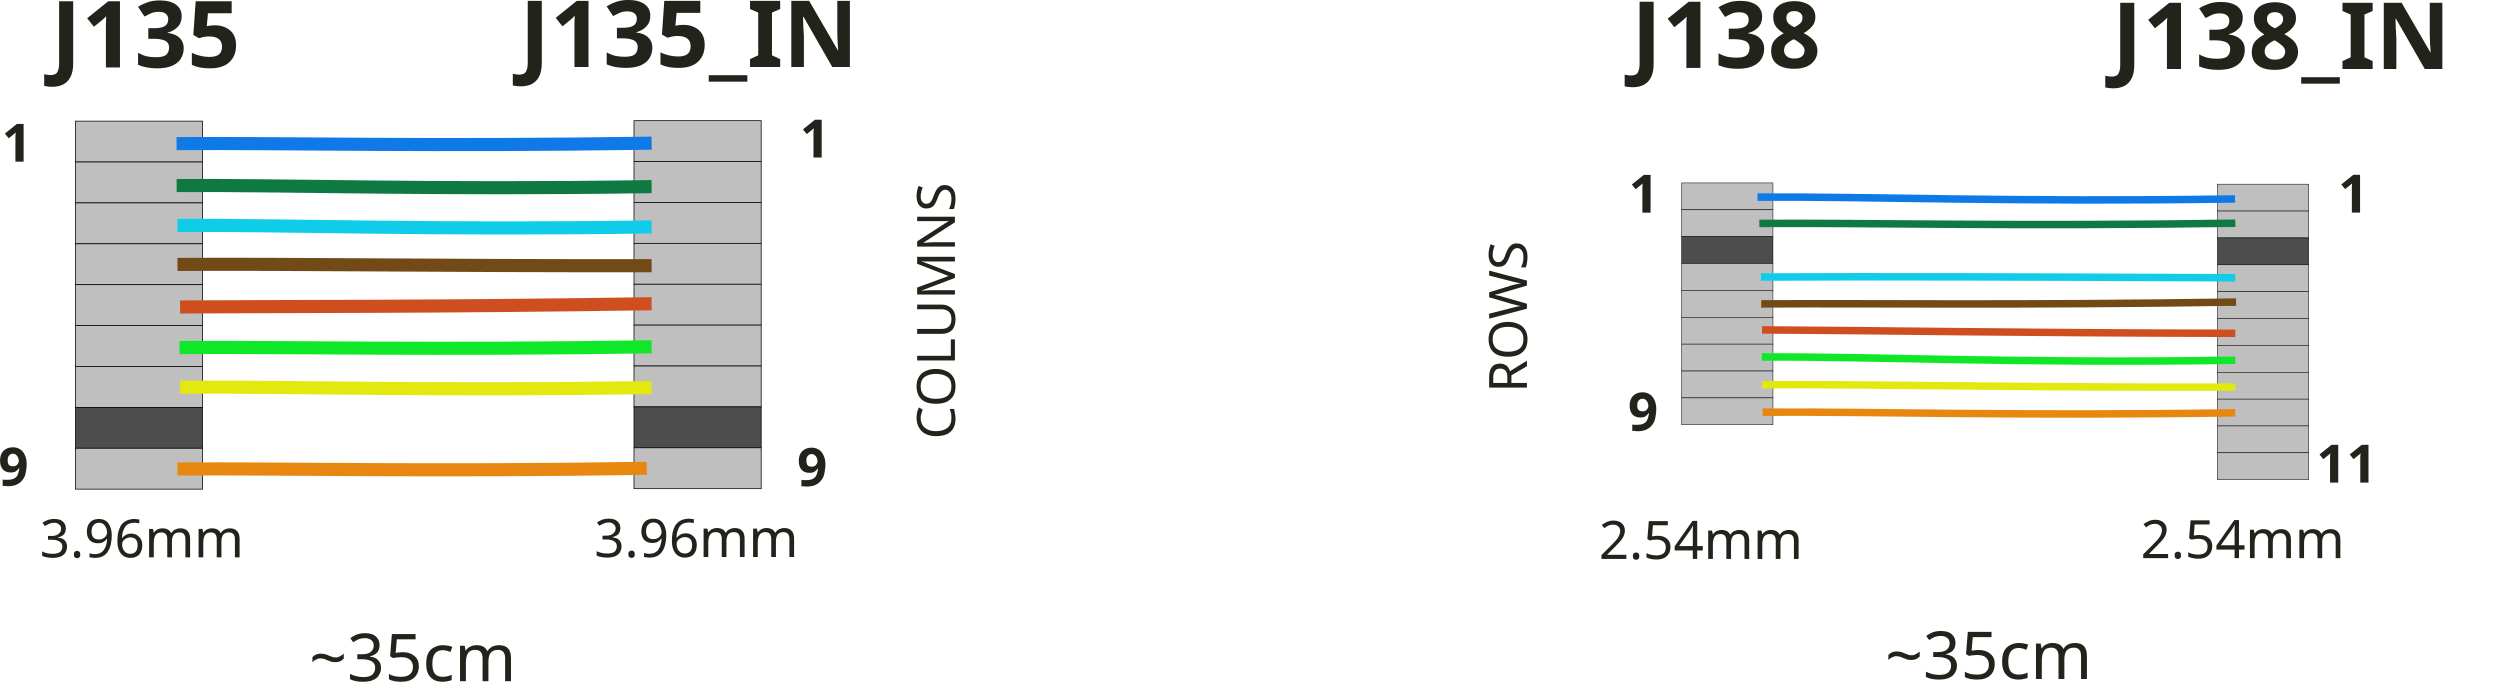
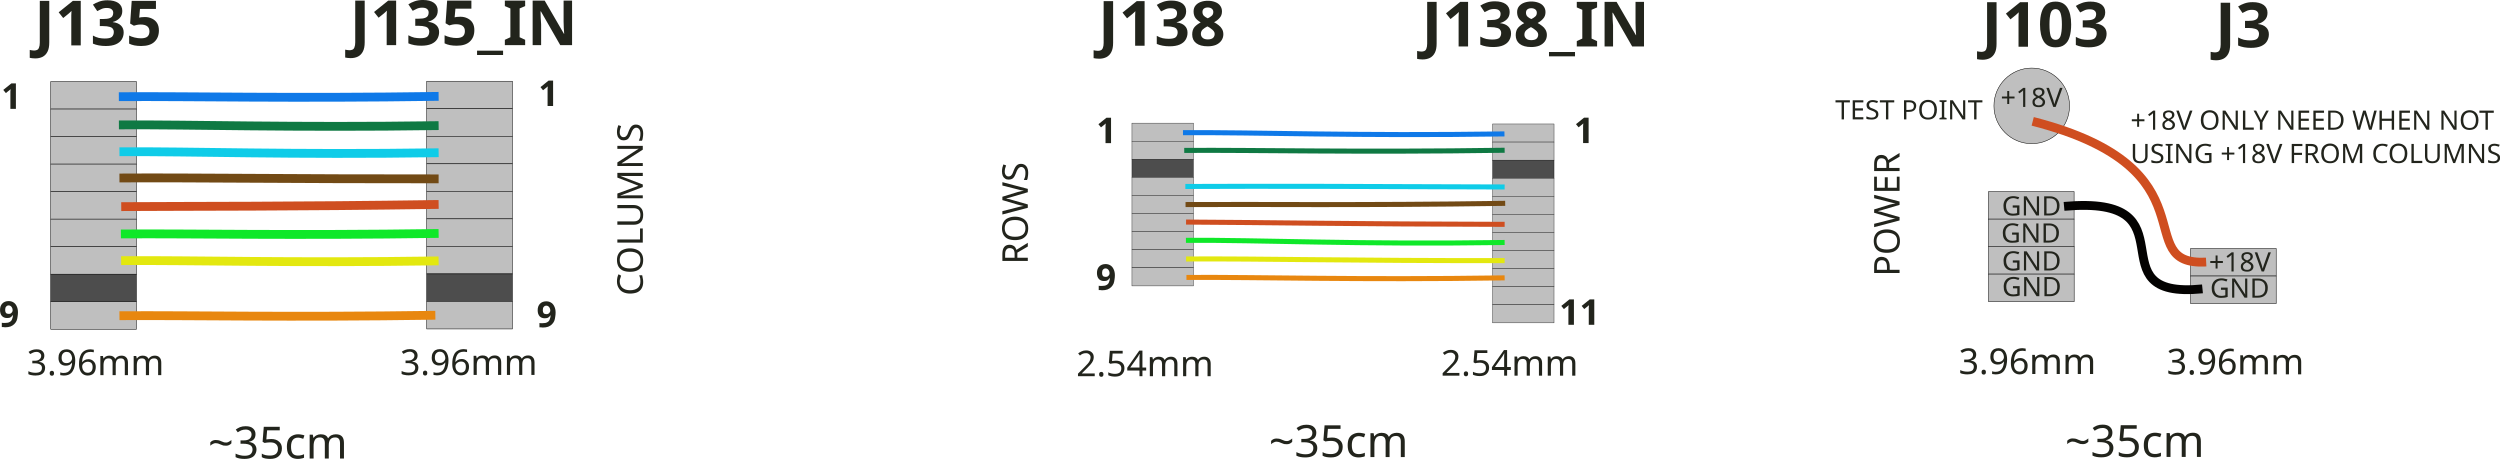
- <svg xmlns="http://www.w3.org/2000/svg" width="133.391mm" height="36.382mm" viewBox="0 0 133.391 36.382" version="1.1" id="svg1">
+ <svg xmlns="http://www.w3.org/2000/svg" width="198.167mm" height="36.382mm" viewBox="0 0 198.167 36.382" version="1.1" id="svg1">
  <defs id="defs1" />
  <g id="layer1" transform="translate(-36.98202,-29.35724)">
    <rect style="fill:#bfbfbf;fill-opacity:1;stroke:#000000;stroke-width:0.039;stroke-miterlimit:4;stroke-dasharray:none;stroke-dashoffset:0;stroke-opacity:1" id="rect1016-6-0-8-2-1" width="6.787" height="2.182" x="41.005" y="35.82" ry="0" />
    <rect style="fill:#bfbfbf;fill-opacity:1;stroke:#000000;stroke-width:0.039;stroke-miterlimit:4;stroke-dasharray:none;stroke-dashoffset:0;stroke-opacity:1" id="rect1016-6-0-8-2-1-8" width="6.787" height="2.182" x="41.005" y="38.002" ry="0" />
    <rect style="fill:#bfbfbf;fill-opacity:1;stroke:#000000;stroke-width:0.039;stroke-miterlimit:4;stroke-dasharray:none;stroke-dashoffset:0;stroke-opacity:1" id="rect1016-6-0-8-2-1-5" width="6.787" height="2.182" x="41.005" y="40.184" ry="0" />
    <rect style="fill:#bfbfbf;fill-opacity:1;stroke:#000000;stroke-width:0.039;stroke-miterlimit:4;stroke-dasharray:none;stroke-dashoffset:0;stroke-opacity:1" id="rect1016-6-0-8-2-1-0" width="6.787" height="2.182" x="41.005" y="42.366" ry="0" />
    <rect style="fill:#bfbfbf;fill-opacity:1;stroke:#000000;stroke-width:0.039;stroke-miterlimit:4;stroke-dasharray:none;stroke-dashoffset:0;stroke-opacity:1" id="rect1016-6-0-8-2-1-6" width="6.787" height="2.182" x="41.005" y="44.547" ry="0" />
    <rect style="fill:#bfbfbf;fill-opacity:1;stroke:#000000;stroke-width:0.039;stroke-miterlimit:4;stroke-dasharray:none;stroke-dashoffset:0;stroke-opacity:1" id="rect1016-6-0-8-2-1-4" width="6.787" height="2.182" x="41.005" y="46.729" ry="0" />
    <rect style="fill:#bfbfbf;fill-opacity:1;stroke:#000000;stroke-width:0.039;stroke-miterlimit:4;stroke-dasharray:none;stroke-dashoffset:0;stroke-opacity:1" id="rect1016-6-0-8-2-1-62" width="6.787" height="2.182" x="41.005" y="48.911" ry="0" />
    <rect style="fill:#4d4d4d;fill-opacity:1;stroke:#000000;stroke-width:0.039;stroke-miterlimit:4;stroke-dasharray:none;stroke-dashoffset:0;stroke-opacity:1" id="rect1016-6-0-8-2-1-58" width="6.787" height="2.182" x="41.005" y="51.093" ry="0" />
    <rect style="fill:#bfbfbf;fill-opacity:1;stroke:#000000;stroke-width:0.039;stroke-miterlimit:4;stroke-dasharray:none;stroke-dashoffset:0;stroke-opacity:1" id="rect1016-6-0-8-2-1-628" width="6.787" height="2.182" x="41.005" y="53.274" ry="0" />
    <text xml:space="preserve" style="font-style:normal;font-variant:normal;font-weight:bold;font-stretch:normal;font-size:4.939px;line-height:125%;font-family:sans-serif;-inkscape-font-specification:'sans-serif, Bold';font-variant-ligatures:normal;font-variant-caps:normal;font-variant-numeric:normal;font-feature-settings:normal;text-align:start;letter-spacing:0px;word-spacing:0px;writing-mode:lr-tb;text-anchor:start;fill:#22241c;fill-opacity:1;stroke:none;stroke-width:0.189px;stroke-linecap:butt;stroke-linejoin:miter;stroke-opacity:1" x="39.698" y="32.958" id="text1065-2-5-5-4-9-6-4">
      <tspan x="39.698" y="32.958" style="font-style:normal;font-variant:normal;font-weight:bold;font-stretch:normal;font-size:4.939px;font-family:sans-serif;-inkscape-font-specification:'sans-serif, Bold';font-variant-ligatures:normal;font-variant-caps:normal;font-variant-numeric:normal;font-feature-settings:normal;text-align:start;writing-mode:lr-tb;text-anchor:start;fill:#22241c;stroke-width:0.189px" id="tspan1711-6-6-7-3-8-7">J135</tspan>
    </text>
    <text xml:space="preserve" style="font-style:normal;font-variant:normal;font-weight:bold;font-stretch:normal;font-size:3.528px;line-height:125%;font-family:sans-serif;-inkscape-font-specification:'sans-serif, Bold';font-variant-ligatures:normal;font-variant-caps:normal;font-variant-numeric:normal;font-feature-settings:normal;text-align:start;letter-spacing:0px;word-spacing:0px;writing-mode:lr-tb;text-anchor:start;fill:#22241c;fill-opacity:1;stroke:none;stroke-width:0.189px;stroke-linecap:butt;stroke-linejoin:miter;stroke-opacity:1" x="53.481" y="65.704" id="text1065-2-5-5-4-9-6-4-7">
      <tspan x="53.481" y="65.704" style="font-style:normal;font-variant:normal;font-weight:normal;font-stretch:normal;font-size:3.528px;font-family:Sans;-inkscape-font-specification:'Sans, ';font-variant-ligatures:normal;font-variant-caps:normal;font-variant-numeric:normal;font-variant-east-asian:normal;text-align:start;writing-mode:lr-tb;text-anchor:start;fill:#22241c;stroke-width:0.189px" id="tspan1711-6-6-7-3-8-7-09">~35cm</tspan>
    </text>
    <text xml:space="preserve" style="font-style:normal;font-variant:normal;font-weight:bold;font-stretch:normal;font-size:3.528px;line-height:125%;font-family:sans-serif;-inkscape-font-specification:'sans-serif, Bold';font-variant-ligatures:normal;font-variant-caps:normal;font-variant-numeric:normal;font-feature-settings:normal;text-align:start;letter-spacing:0px;word-spacing:0px;writing-mode:lr-tb;text-anchor:start;fill:#22241c;fill-opacity:1;stroke:none;stroke-width:0.189px;stroke-linecap:butt;stroke-linejoin:miter;stroke-opacity:1" x="137.566" y="65.588" id="text1065-2-5-5-4-9-6-4-7-2">
      <tspan x="137.566" y="65.588" style="font-style:normal;font-variant:normal;font-weight:normal;font-stretch:normal;font-size:3.528px;font-family:Sans;-inkscape-font-specification:'Sans, ';font-variant-ligatures:normal;font-variant-caps:normal;font-variant-numeric:normal;font-variant-east-asian:normal;text-align:start;writing-mode:lr-tb;text-anchor:start;fill:#22241c;stroke-width:0.189px" id="tspan1711-6-6-7-3-8-7-09-0">~35cm</tspan>
+     </text>
+     <text xml:space="preserve" style="font-style:normal;font-variant:normal;font-weight:bold;font-stretch:normal;font-size:3.528px;line-height:125%;font-family:sans-serif;-inkscape-font-specification:'sans-serif, Bold';font-variant-ligatures:normal;font-variant-caps:normal;font-variant-numeric:normal;font-feature-settings:normal;text-align:start;letter-spacing:0px;word-spacing:0px;writing-mode:lr-tb;text-anchor:start;fill:#22241c;fill-opacity:1;stroke:none;stroke-width:0.189px;stroke-linecap:butt;stroke-linejoin:miter;stroke-opacity:1" x="200.671" y="65.575" id="text1065-2-5-5-4-9-6-4-7-2-1">
+       <tspan x="200.671" y="65.575" style="font-style:normal;font-variant:normal;font-weight:normal;font-stretch:normal;font-size:3.528px;font-family:Sans;-inkscape-font-specification:'Sans, ';font-variant-ligatures:normal;font-variant-caps:normal;font-variant-numeric:normal;font-variant-east-asian:normal;text-align:start;writing-mode:lr-tb;text-anchor:start;fill:#22241c;stroke-width:0.189px" id="tspan1711-6-6-7-3-8-7-09-0-9">~35cm</tspan>
    </text>
    <text xml:space="preserve" style="font-style:normal;font-variant:normal;font-weight:bold;font-stretch:normal;font-size:2.822px;line-height:125%;font-family:sans-serif;-inkscape-font-specification:'sans-serif, Bold';font-variant-ligatures:normal;font-variant-caps:normal;font-variant-numeric:normal;font-feature-settings:normal;text-align:start;letter-spacing:0px;word-spacing:0px;writing-mode:lr-tb;text-anchor:start;fill:#22241c;fill-opacity:1;stroke:none;stroke-width:0.189px;stroke-linecap:butt;stroke-linejoin:miter;stroke-opacity:1" x="37.071" y="37.984" id="text1065-2-5-5-4-9-6-4-4">
      <tspan x="37.071" y="37.984" style="font-style:normal;font-variant:normal;font-weight:bold;font-stretch:normal;font-size:2.822px;font-family:sans-serif;-inkscape-font-specification:'sans-serif, Bold';font-variant-ligatures:normal;font-variant-caps:normal;font-variant-numeric:normal;font-feature-settings:normal;text-align:start;writing-mode:lr-tb;text-anchor:start;fill:#22241c;stroke-width:0.189px" id="tspan1711-6-6-7-3-8-7-0">1</tspan>
    </text>
    <text xml:space="preserve" style="font-style:normal;font-variant:normal;font-weight:bold;font-stretch:normal;font-size:2.822px;line-height:125%;font-family:sans-serif;-inkscape-font-specification:'sans-serif, Bold';font-variant-ligatures:normal;font-variant-caps:normal;font-variant-numeric:normal;font-feature-settings:normal;text-align:start;letter-spacing:0px;word-spacing:0px;writing-mode:lr-tb;text-anchor:start;fill:#22241c;fill-opacity:1;stroke:none;stroke-width:0.189px;stroke-linecap:butt;stroke-linejoin:miter;stroke-opacity:1" x="36.892" y="55.269" id="text1065-2-5-5-4-9-6-4-4-6">
      <tspan x="36.892" y="55.269" style="font-style:normal;font-variant:normal;font-weight:bold;font-stretch:normal;font-size:2.822px;font-family:sans-serif;-inkscape-font-specification:'sans-serif, Bold';font-variant-ligatures:normal;font-variant-caps:normal;font-variant-numeric:normal;font-feature-settings:normal;text-align:start;writing-mode:lr-tb;text-anchor:start;fill:#22241c;stroke-width:0.189px" id="tspan1711-6-6-7-3-8-7-0-2">9</tspan>
    </text>
    <rect style="fill:#bfbfbf;fill-opacity:1;stroke:#000000;stroke-width:0.027;stroke-miterlimit:4;stroke-dasharray:none;stroke-dashoffset:0;stroke-opacity:1" id="rect1016-6-0-8-2-1-9" width="4.872" height="1.434" x="155.293" y="39.184" ry="0" />
    <rect style="fill:#bfbfbf;fill-opacity:1;stroke:#000000;stroke-width:0.027;stroke-miterlimit:4;stroke-dasharray:none;stroke-dashoffset:0;stroke-opacity:1" id="rect1016-6-0-8-2-1-8-9" width="4.872" height="1.434" x="155.293" y="40.618" ry="0" />
    <rect style="fill:#4d4d4d;fill-opacity:1;stroke:#000000;stroke-width:0.027;stroke-miterlimit:4;stroke-dasharray:none;stroke-dashoffset:0;stroke-opacity:1" id="rect1016-6-0-8-2-1-5-0" width="4.872" height="1.434" x="155.293" y="42.052" ry="0" />
    <rect style="fill:#bfbfbf;fill-opacity:1;stroke:#000000;stroke-width:0.027;stroke-miterlimit:4;stroke-dasharray:none;stroke-dashoffset:0;stroke-opacity:1" id="rect1016-6-0-8-2-1-0-8" width="4.872" height="1.434" x="155.293" y="43.486" ry="0" />
    <rect style="fill:#bfbfbf;fill-opacity:1;stroke:#000000;stroke-width:0.027;stroke-miterlimit:4;stroke-dasharray:none;stroke-dashoffset:0;stroke-opacity:1" id="rect1016-6-0-8-2-1-6-1" width="4.872" height="1.434" x="155.293" y="44.919" ry="0" />
    <rect style="fill:#bfbfbf;fill-opacity:1;stroke:#000000;stroke-width:0.027;stroke-miterlimit:4;stroke-dasharray:none;stroke-dashoffset:0;stroke-opacity:1" id="rect1016-6-0-8-2-1-4-3" width="4.872" height="1.434" x="155.293" y="46.353" ry="0" />
    <rect style="fill:#bfbfbf;fill-opacity:1;stroke:#000000;stroke-width:0.027;stroke-miterlimit:4;stroke-dasharray:none;stroke-dashoffset:0;stroke-opacity:1" id="rect1016-6-0-8-2-1-62-1" width="4.872" height="1.434" x="155.293" y="47.787" ry="0" />
    <rect style="fill:#bfbfbf;fill-opacity:1;stroke:#000000;stroke-width:0.027;stroke-miterlimit:4;stroke-dasharray:none;stroke-dashoffset:0;stroke-opacity:1" id="rect1016-6-0-8-2-1-58-1" width="4.872" height="1.434" x="155.293" y="49.221" ry="0" />
    <rect style="fill:#bfbfbf;fill-opacity:1;stroke:#000000;stroke-width:0.027;stroke-miterlimit:4;stroke-dasharray:none;stroke-dashoffset:0;stroke-opacity:1" id="rect1016-6-0-8-2-1-628-0" width="4.872" height="1.434" x="155.293" y="50.654" ry="0" />
    <text xml:space="preserve" style="font-style:normal;font-variant:normal;font-weight:bold;font-stretch:normal;font-size:4.939px;line-height:125%;font-family:sans-serif;-inkscape-font-specification:'sans-serif, Bold';font-variant-ligatures:normal;font-variant-caps:normal;font-variant-numeric:normal;font-feature-settings:normal;text-align:start;letter-spacing:0px;word-spacing:0px;writing-mode:lr-tb;text-anchor:start;fill:#22241c;fill-opacity:1;stroke:none;stroke-width:0.189px;stroke-linecap:butt;stroke-linejoin:miter;stroke-opacity:1" x="149.67" y="33.037" id="text1065-2-5-5-4-9-6-4-3">
      <tspan x="149.67" y="33.037" style="font-style:normal;font-variant:normal;font-weight:bold;font-stretch:normal;font-size:4.939px;font-family:sans-serif;-inkscape-font-specification:'sans-serif, Bold';font-variant-ligatures:normal;font-variant-caps:normal;font-variant-numeric:normal;font-feature-settings:normal;text-align:start;writing-mode:lr-tb;text-anchor:start;fill:#22241c;stroke-width:0.189px" id="tspan1711-6-6-7-3-8-7-4">J138_IN</tspan>
      <tspan x="149.67" y="39.21" style="font-style:normal;font-variant:normal;font-weight:bold;font-stretch:normal;font-size:4.939px;font-family:sans-serif;-inkscape-font-specification:'sans-serif, Bold';font-variant-ligatures:normal;font-variant-caps:normal;font-variant-numeric:normal;font-feature-settings:normal;text-align:start;writing-mode:lr-tb;text-anchor:start;fill:#22241c;stroke-width:0.189px" id="tspan2385" />
    </text>
    <rect style="fill:#bfbfbf;fill-opacity:1;stroke:#000000;stroke-width:0.039;stroke-miterlimit:4;stroke-dasharray:none;stroke-dashoffset:0;stroke-opacity:1" id="rect1016-6-0-8-2-1-03" width="6.787" height="2.182" x="70.809" y="35.796" ry="0" />
    <rect style="fill:#bfbfbf;fill-opacity:1;stroke:#000000;stroke-width:0.039;stroke-miterlimit:4;stroke-dasharray:none;stroke-dashoffset:0;stroke-opacity:1" id="rect1016-6-0-8-2-1-8-91" width="6.787" height="2.182" x="70.809" y="37.978" ry="0" />
    <rect style="fill:#bfbfbf;fill-opacity:1;stroke:#000000;stroke-width:0.039;stroke-miterlimit:4;stroke-dasharray:none;stroke-dashoffset:0;stroke-opacity:1" id="rect1016-6-0-8-2-1-5-9" width="6.787" height="2.182" x="70.809" y="40.16" ry="0" />
    <rect style="fill:#bfbfbf;fill-opacity:1;stroke:#000000;stroke-width:0.039;stroke-miterlimit:4;stroke-dasharray:none;stroke-dashoffset:0;stroke-opacity:1" id="rect1016-6-0-8-2-1-0-6" width="6.787" height="2.182" x="70.809" y="42.342" ry="0" />
    <rect style="fill:#bfbfbf;fill-opacity:1;stroke:#000000;stroke-width:0.039;stroke-miterlimit:4;stroke-dasharray:none;stroke-dashoffset:0;stroke-opacity:1" id="rect1016-6-0-8-2-1-6-9" width="6.787" height="2.182" x="70.809" y="44.523" ry="0" />
    <rect style="fill:#bfbfbf;fill-opacity:1;stroke:#000000;stroke-width:0.039;stroke-miterlimit:4;stroke-dasharray:none;stroke-dashoffset:0;stroke-opacity:1" id="rect1016-6-0-8-2-1-4-33" width="6.787" height="2.182" x="70.809" y="46.705" ry="0" />
    <rect style="fill:#bfbfbf;fill-opacity:1;stroke:#000000;stroke-width:0.039;stroke-miterlimit:4;stroke-dasharray:none;stroke-dashoffset:0;stroke-opacity:1" id="rect1016-6-0-8-2-1-62-8" width="6.787" height="2.182" x="70.809" y="48.887" ry="0" />
    <rect style="fill:#4d4d4d;fill-opacity:1;stroke:#000000;stroke-width:0.039;stroke-miterlimit:4;stroke-dasharray:none;stroke-dashoffset:0;stroke-opacity:1" id="rect1016-6-0-8-2-1-58-0" width="6.787" height="2.182" x="70.809" y="51.069" ry="0" />
    <rect style="fill:#bfbfbf;fill-opacity:1;stroke:#000000;stroke-width:0.039;stroke-miterlimit:4;stroke-dasharray:none;stroke-dashoffset:0;stroke-opacity:1" id="rect1016-6-0-8-2-1-628-5" width="6.787" height="2.182" x="70.809" y="53.25" ry="0" />
    <text xml:space="preserve" style="font-style:normal;font-variant:normal;font-weight:bold;font-stretch:normal;font-size:4.939px;line-height:125%;font-family:sans-serif;-inkscape-font-specification:'sans-serif, Bold';font-variant-ligatures:normal;font-variant-caps:normal;font-variant-numeric:normal;font-feature-settings:normal;text-align:start;letter-spacing:0px;word-spacing:0px;writing-mode:lr-tb;text-anchor:start;fill:#22241c;fill-opacity:1;stroke:none;stroke-width:0.189px;stroke-linecap:butt;stroke-linejoin:miter;stroke-opacity:1" x="64.702" y="32.933" id="text1065-2-5-5-4-9-6-4-6">
      <tspan x="64.702" y="32.933" style="font-style:normal;font-variant:normal;font-weight:bold;font-stretch:normal;font-size:4.939px;font-family:sans-serif;-inkscape-font-specification:'sans-serif, Bold';font-variant-ligatures:normal;font-variant-caps:normal;font-variant-numeric:normal;font-feature-settings:normal;text-align:start;writing-mode:lr-tb;text-anchor:start;fill:#22241c;stroke-width:0.189px" id="tspan1711-6-6-7-3-8-7-6">J135_IN</tspan>
    </text>
    <text xml:space="preserve" style="font-style:normal;font-variant:normal;font-weight:bold;font-stretch:normal;font-size:2.822px;line-height:125%;font-family:sans-serif;-inkscape-font-specification:'sans-serif, Bold';font-variant-ligatures:normal;font-variant-caps:normal;font-variant-numeric:normal;font-feature-settings:normal;text-align:start;letter-spacing:0px;word-spacing:0px;writing-mode:lr-tb;text-anchor:start;fill:#22241c;fill-opacity:1;stroke:none;stroke-width:0.189px;stroke-linecap:butt;stroke-linejoin:miter;stroke-opacity:1" x="79.654" y="37.761" id="text1065-2-5-5-4-9-6-4-4-4">
      <tspan x="79.654" y="37.761" style="font-style:normal;font-variant:normal;font-weight:bold;font-stretch:normal;font-size:2.822px;font-family:sans-serif;-inkscape-font-specification:'sans-serif, Bold';font-variant-ligatures:normal;font-variant-caps:normal;font-variant-numeric:normal;font-feature-settings:normal;text-align:start;writing-mode:lr-tb;text-anchor:start;fill:#22241c;stroke-width:0.189px" id="tspan1711-6-6-7-3-8-7-0-0">1</tspan>
    </text>
    <text xml:space="preserve" style="font-style:normal;font-variant:normal;font-weight:bold;font-stretch:normal;font-size:2.822px;line-height:125%;font-family:sans-serif;-inkscape-font-specification:'sans-serif, Bold';font-variant-ligatures:normal;font-variant-caps:normal;font-variant-numeric:normal;font-feature-settings:normal;text-align:start;letter-spacing:0px;word-spacing:0px;writing-mode:lr-tb;text-anchor:start;fill:#22241c;fill-opacity:1;stroke:none;stroke-width:0.189px;stroke-linecap:butt;stroke-linejoin:miter;stroke-opacity:1" x="79.507" y="55.291" id="text1065-2-5-5-4-9-6-4-4-6-0">
      <tspan x="79.507" y="55.291" style="font-style:normal;font-variant:normal;font-weight:bold;font-stretch:normal;font-size:2.822px;font-family:sans-serif;-inkscape-font-specification:'sans-serif, Bold';font-variant-ligatures:normal;font-variant-caps:normal;font-variant-numeric:normal;font-feature-settings:normal;text-align:start;writing-mode:lr-tb;text-anchor:start;fill:#22241c;stroke-width:0.189px" id="tspan1711-6-6-7-3-8-7-0-2-4">9</tspan>
    </text>
    <text xml:space="preserve" style="font-style:normal;font-variant:normal;font-weight:bold;font-stretch:normal;font-size:4.939px;line-height:125%;font-family:sans-serif;-inkscape-font-specification:'sans-serif, Bold';font-variant-ligatures:normal;font-variant-caps:normal;font-variant-numeric:normal;font-feature-settings:normal;text-align:start;letter-spacing:0px;word-spacing:0px;writing-mode:lr-tb;text-anchor:start;fill:#22241c;fill-opacity:1;stroke:none;stroke-width:0.189px;stroke-linecap:butt;stroke-linejoin:miter;stroke-opacity:1" x="124.029" y="32.98" id="text1065-2-5-5-4-9-6-4-9">
      <tspan x="124.029" y="32.98" style="font-style:normal;font-variant:normal;font-weight:bold;font-stretch:normal;font-size:4.939px;font-family:sans-serif;-inkscape-font-specification:'sans-serif, Bold';font-variant-ligatures:normal;font-variant-caps:normal;font-variant-numeric:normal;font-feature-settings:normal;text-align:start;writing-mode:lr-tb;text-anchor:start;fill:#22241c;stroke-width:0.189px" id="tspan1711-6-6-7-3-8-7-9">J138</tspan>
+     </text>
+     <text xml:space="preserve" style="font-style:normal;font-variant:normal;font-weight:bold;font-stretch:normal;font-size:4.939px;line-height:125%;font-family:sans-serif;-inkscape-font-specification:'sans-serif, Bold';font-variant-ligatures:normal;font-variant-caps:normal;font-variant-numeric:normal;font-feature-settings:normal;text-align:start;letter-spacing:0px;word-spacing:0px;writing-mode:lr-tb;text-anchor:start;fill:#22241c;fill-opacity:1;stroke:none;stroke-width:0.189px;stroke-linecap:butt;stroke-linejoin:miter;stroke-opacity:1" x="212.57" y="33.106" id="text1065-2-5-5-4-9-6-4-9-5">
+       <tspan x="212.57" y="33.106" style="font-style:normal;font-variant:normal;font-weight:bold;font-stretch:normal;font-size:4.939px;font-family:sans-serif;-inkscape-font-specification:'sans-serif, Bold';font-variant-ligatures:normal;font-variant-caps:normal;font-variant-numeric:normal;font-feature-settings:normal;text-align:start;writing-mode:lr-tb;text-anchor:start;fill:#22241c;stroke-width:0.189px" id="tspan1711-6-6-7-3-8-7-9-4">J3</tspan>
+     </text>
+     <text xml:space="preserve" style="font-style:normal;font-variant:normal;font-weight:bold;font-stretch:normal;font-size:4.939px;line-height:125%;font-family:sans-serif;-inkscape-font-specification:'sans-serif, Bold';font-variant-ligatures:normal;font-variant-caps:normal;font-variant-numeric:normal;font-feature-settings:normal;text-align:start;letter-spacing:0px;word-spacing:0px;writing-mode:lr-tb;text-anchor:start;fill:#22241c;fill-opacity:1;stroke:none;stroke-width:0.189px;stroke-linecap:butt;stroke-linejoin:miter;stroke-opacity:1" x="194.055" y="33.062" id="text1065-2-5-5-4-9-6-4-9-5-0">
+       <tspan x="194.055" y="33.062" style="font-style:normal;font-variant:normal;font-weight:bold;font-stretch:normal;font-size:4.939px;font-family:sans-serif;-inkscape-font-specification:'sans-serif, Bold';font-variant-ligatures:normal;font-variant-caps:normal;font-variant-numeric:normal;font-feature-settings:normal;text-align:start;writing-mode:lr-tb;text-anchor:start;fill:#22241c;stroke-width:0.189px" id="tspan1711-6-6-7-3-8-7-9-4-2">J103</tspan>
    </text>
    <text xml:space="preserve" style="font-style:normal;font-variant:normal;font-weight:bold;font-stretch:normal;font-size:2.822px;line-height:125%;font-family:sans-serif;-inkscape-font-specification:'sans-serif, Bold';font-variant-ligatures:normal;font-variant-caps:normal;font-variant-numeric:normal;font-feature-settings:normal;text-align:start;letter-spacing:0px;word-spacing:0px;writing-mode:lr-tb;text-anchor:start;fill:#22241c;fill-opacity:1;stroke:none;stroke-width:0.189px;stroke-linecap:butt;stroke-linejoin:miter;stroke-opacity:1" x="123.879" y="40.705" id="text1065-2-5-5-4-9-6-4-4-60">
      <tspan x="123.879" y="40.705" style="font-style:normal;font-variant:normal;font-weight:bold;font-stretch:normal;font-size:2.822px;font-family:sans-serif;-inkscape-font-specification:'sans-serif, Bold';font-variant-ligatures:normal;font-variant-caps:normal;font-variant-numeric:normal;font-feature-settings:normal;text-align:start;writing-mode:lr-tb;text-anchor:start;fill:#22241c;stroke-width:0.189px" id="tspan1711-6-6-7-3-8-7-0-27">1</tspan>
    </text>
    <text xml:space="preserve" style="font-style:normal;font-variant:normal;font-weight:bold;font-stretch:normal;font-size:2.822px;line-height:125%;font-family:sans-serif;-inkscape-font-specification:'sans-serif, Bold';font-variant-ligatures:normal;font-variant-caps:normal;font-variant-numeric:normal;font-feature-settings:normal;text-align:start;letter-spacing:0px;word-spacing:0px;writing-mode:lr-tb;text-anchor:start;fill:#22241c;fill-opacity:1;stroke:none;stroke-width:0.189px;stroke-linecap:butt;stroke-linejoin:miter;stroke-opacity:1" x="123.84" y="52.336" id="text1065-2-5-5-4-9-6-4-4-6-6">
      <tspan x="123.84" y="52.336" style="font-style:normal;font-variant:normal;font-weight:bold;font-stretch:normal;font-size:2.822px;font-family:sans-serif;-inkscape-font-specification:'sans-serif, Bold';font-variant-ligatures:normal;font-variant-caps:normal;font-variant-numeric:normal;font-feature-settings:normal;text-align:start;writing-mode:lr-tb;text-anchor:start;fill:#22241c;stroke-width:0.189px" id="tspan1711-6-6-7-3-8-7-0-2-1">9</tspan>
    </text>
    <text xml:space="preserve" style="font-style:normal;font-variant:normal;font-weight:bold;font-stretch:normal;font-size:2.822px;line-height:125%;font-family:sans-serif;-inkscape-font-specification:'sans-serif, Bold';font-variant-ligatures:normal;font-variant-caps:normal;font-variant-numeric:normal;font-feature-settings:normal;text-align:start;letter-spacing:0px;word-spacing:0px;writing-mode:lr-tb;text-anchor:start;fill:#22241c;fill-opacity:1;stroke:none;stroke-width:0.189px;stroke-linecap:butt;stroke-linejoin:miter;stroke-opacity:1" x="161.734" y="40.701" id="text1065-2-5-5-4-9-6-4-4-60-3">
      <tspan x="161.734" y="40.701" style="font-style:normal;font-variant:normal;font-weight:bold;font-stretch:normal;font-size:2.822px;font-family:sans-serif;-inkscape-font-specification:'sans-serif, Bold';font-variant-ligatures:normal;font-variant-caps:normal;font-variant-numeric:normal;font-feature-settings:normal;text-align:start;writing-mode:lr-tb;text-anchor:start;fill:#22241c;stroke-width:0.189px" id="tspan1711-6-6-7-3-8-7-0-27-2">1</tspan>
    </text>
    <rect style="fill:#bfbfbf;fill-opacity:1;stroke:#000000;stroke-width:0.027;stroke-miterlimit:4;stroke-dasharray:none;stroke-dashoffset:0;stroke-opacity:1" id="rect1016-6-0-8-2-1-9-3" width="4.872" height="1.434" x="126.708" y="39.117" ry="0" />
    <rect style="fill:#bfbfbf;fill-opacity:1;stroke:#000000;stroke-width:0.027;stroke-miterlimit:4;stroke-dasharray:none;stroke-dashoffset:0;stroke-opacity:1" id="rect1016-6-0-8-2-1-8-9-6" width="4.872" height="1.434" x="126.708" y="40.551" ry="0" />
    <rect style="fill:#4d4d4d;fill-opacity:1;stroke:#000000;stroke-width:0.027;stroke-miterlimit:4;stroke-dasharray:none;stroke-dashoffset:0;stroke-opacity:1" id="rect1016-6-0-8-2-1-5-0-7" width="4.872" height="1.434" x="126.708" y="41.985" ry="0" />
    <rect style="fill:#bfbfbf;fill-opacity:1;stroke:#000000;stroke-width:0.027;stroke-miterlimit:4;stroke-dasharray:none;stroke-dashoffset:0;stroke-opacity:1" id="rect1016-6-0-8-2-1-0-8-5" width="4.872" height="1.434" x="126.708" y="43.418" ry="0" />
    <rect style="fill:#bfbfbf;fill-opacity:1;stroke:#000000;stroke-width:0.027;stroke-miterlimit:4;stroke-dasharray:none;stroke-dashoffset:0;stroke-opacity:1" id="rect1016-6-0-8-2-1-6-1-3" width="4.872" height="1.434" x="126.708" y="44.852" ry="0" />
    <rect style="fill:#bfbfbf;fill-opacity:1;stroke:#000000;stroke-width:0.027;stroke-miterlimit:4;stroke-dasharray:none;stroke-dashoffset:0;stroke-opacity:1" id="rect1016-6-0-8-2-1-4-3-5" width="4.872" height="1.434" x="126.708" y="46.286" ry="0" />
    <rect style="fill:#bfbfbf;fill-opacity:1;stroke:#000000;stroke-width:0.027;stroke-miterlimit:4;stroke-dasharray:none;stroke-dashoffset:0;stroke-opacity:1" id="rect1016-6-0-8-2-1-62-1-6" width="4.872" height="1.434" x="126.708" y="47.719" ry="0" />
    <rect style="fill:#bfbfbf;fill-opacity:1;stroke:#000000;stroke-width:0.027;stroke-miterlimit:4;stroke-dasharray:none;stroke-dashoffset:0;stroke-opacity:1" id="rect1016-6-0-8-2-1-58-1-2" width="4.872" height="1.434" x="126.708" y="49.153" ry="0" />
    <rect style="fill:#bfbfbf;fill-opacity:1;stroke:#000000;stroke-width:0.027;stroke-miterlimit:4;stroke-dasharray:none;stroke-dashoffset:0;stroke-opacity:1" id="rect1016-6-0-8-2-1-628-0-9" width="4.872" height="1.434" x="126.708" y="50.587" ry="0" />
    <text xml:space="preserve" style="font-style:normal;font-variant:normal;font-weight:bold;font-stretch:normal;font-size:2.822px;line-height:125%;font-family:sans-serif;-inkscape-font-specification:'sans-serif, Bold';font-variant-ligatures:normal;font-variant-caps:normal;font-variant-numeric:normal;font-feature-settings:normal;text-align:start;letter-spacing:0px;word-spacing:0px;writing-mode:lr-tb;text-anchor:start;fill:#22241c;fill-opacity:1;stroke:none;stroke-width:0.189px;stroke-linecap:butt;stroke-linejoin:miter;stroke-opacity:1" x="160.571" y="55.107" id="text1065-2-5-5-4-9-6-4-4-6-6-1">
      <tspan x="160.571" y="55.107" style="font-style:normal;font-variant:normal;font-weight:bold;font-stretch:normal;font-size:2.822px;font-family:sans-serif;-inkscape-font-specification:'sans-serif, Bold';font-variant-ligatures:normal;font-variant-caps:normal;font-variant-numeric:normal;font-feature-settings:normal;text-align:start;writing-mode:lr-tb;text-anchor:start;fill:#22241c;stroke-width:0.189px" id="tspan1711-6-6-7-3-8-7-0-2-1-5">11</tspan>
    </text>
    <path style="fill:none;fill-opacity:1;stroke:#0f79e8;stroke-width:0.7;stroke-miterlimit:4;stroke-dasharray:none;stroke-dashoffset:0;stroke-opacity:1" d="m 46.402,37.02 c 5.787,-0.038 13.583,0.15 25.348,-0.024" id="path1871-3-9" />
    <path style="fill:none;fill-opacity:1;stroke:#0f7943;stroke-width:0.7;stroke-miterlimit:4;stroke-dasharray:none;stroke-dashoffset:0;stroke-opacity:1" d="m 46.407,39.257 c 5.787,-0.038 13.578,0.231 25.343,0.057" id="path1871-3-9-9" />
    <path style="fill:none;fill-opacity:1;stroke:#0fcce8;stroke-width:0.7;stroke-miterlimit:4;stroke-dasharray:none;stroke-dashoffset:0;stroke-opacity:1" d="m 46.45,41.386 c 5.787,-0.038 13.535,0.252 25.3,0.078" id="path1871-3-9-9-1" />
    <path style="fill:none;fill-opacity:1;stroke:#724a15;stroke-width:0.7;stroke-miterlimit:4;stroke-dasharray:none;stroke-dashoffset:0;stroke-opacity:1" d="m 46.45,43.466 c 5.787,-0.038 13.962,0.081 25.3,0.069" id="path1871-3-9-9-4" />
    <path style="fill:none;fill-opacity:1;stroke:#cf4e20;stroke-width:0.7;stroke-miterlimit:4;stroke-dasharray:none;stroke-dashoffset:0;stroke-opacity:1" d="m 46.592,45.736 c 5.787,-0.038 13.393,8.5e-4 25.158,-0.173" id="path1871-3-9-91" />
    <path style="fill:none;fill-opacity:1;stroke:#0fe829;stroke-width:0.7;stroke-miterlimit:4;stroke-dasharray:none;stroke-dashoffset:0;stroke-opacity:1" d="m 46.563,47.901 c 5.787,-0.038 13.422,0.135 25.187,-0.039" id="path1871-3-9-0" />
    <path style="fill:none;fill-opacity:1;stroke:#e3e80f;stroke-width:0.7;stroke-miterlimit:4;stroke-dasharray:none;stroke-dashoffset:0;stroke-opacity:1" d="m 46.583,50.016 c 5.787,-0.038 13.402,0.195 25.166,0.021" id="path1871-3-9-7" />
    <path style="fill:none;fill-opacity:1;stroke:#e8870f;stroke-width:0.7;stroke-miterlimit:4;stroke-dasharray:none;stroke-dashoffset:0;stroke-opacity:1" d="m 46.45,54.382 c 5.787,-0.038 13.275,0.138 25.04,-0.036" id="path1871-3-9-5" />
    <path style="fill:none;fill-opacity:1;stroke:#0f79e8;stroke-width:0.4;stroke-miterlimit:4;stroke-dasharray:none;stroke-dashoffset:0;stroke-opacity:1" d="m 130.754,39.874 c 5.787,-0.038 13.716,0.272 25.481,0.098" id="path1871-3-9-70" />
    <path style="fill:none;fill-opacity:1;stroke:#0f7943;stroke-width:0.4;stroke-miterlimit:4;stroke-dasharray:none;stroke-dashoffset:0;stroke-opacity:1" d="m 130.852,41.279 c 5.787,-0.038 13.633,0.162 25.398,-0.012" id="path1871-3-9-9-48" />
    <path style="fill:none;fill-opacity:1;stroke:#0fcce8;stroke-width:0.4;stroke-miterlimit:4;stroke-dasharray:none;stroke-dashoffset:0;stroke-opacity:1" d="m 130.94,44.138 c 6.632,-0.03 13.698,-0.008 25.31,0.04" id="path1871-3-9-9-1-0" />
    <path style="fill:none;fill-opacity:1;stroke:#724a15;stroke-width:0.4;stroke-miterlimit:4;stroke-dasharray:none;stroke-dashoffset:0;stroke-opacity:1" d="m 130.956,45.572 c 5.787,-0.038 13.572,0.077 25.337,-0.097" id="path1871-3-9-9-4-4" />
    <path style="fill:none;fill-opacity:1;stroke:#cf4e20;stroke-width:0.4;stroke-miterlimit:4;stroke-dasharray:none;stroke-dashoffset:0;stroke-opacity:1" d="m 130.997,46.959 c 6.181,0.03 13.489,0.161 25.253,0.182" id="path1871-3-9-91-2" />
    <path style="fill:none;fill-opacity:1;stroke:#0fe829;stroke-width:0.4;stroke-miterlimit:4;stroke-dasharray:none;stroke-dashoffset:0;stroke-opacity:1" d="m 130.986,48.406 c 5.787,-0.038 13.499,0.346 25.264,0.172" id="path1871-3-9-0-9" />
    <path style="fill:none;fill-opacity:1;stroke:#e3e80f;stroke-width:0.4;stroke-miterlimit:4;stroke-dasharray:none;stroke-dashoffset:0;stroke-opacity:1" d="m 130.998,49.886 c 5.787,-0.038 13.586,0.15 25.252,0.128" id="path1871-3-9-7-6" />
    <path style="fill:none;fill-opacity:1;stroke:#e8870f;stroke-width:0.4;stroke-miterlimit:4;stroke-dasharray:none;stroke-dashoffset:0;stroke-opacity:1" d="m 131.027,51.349 c 5.787,-0.038 13.458,0.208 25.223,0.034" id="path1871-3-9-5-1" />
    <rect style="fill:#bfbfbf;fill-opacity:1;stroke:#000000;stroke-width:0.027;stroke-miterlimit:4;stroke-dasharray:none;stroke-dashoffset:0;stroke-opacity:1" id="rect1" width="4.872" height="1.434" x="155.292" y="52.083" ry="0" />
    <rect style="fill:#bfbfbf;fill-opacity:1;stroke:#000000;stroke-width:0.027;stroke-miterlimit:4;stroke-dasharray:none;stroke-dashoffset:0;stroke-opacity:1" id="rect2" width="4.872" height="1.434" x="155.292" y="53.516" ry="0" />
    <text xml:space="preserve" style="font-style:normal;font-variant:normal;font-weight:normal;font-stretch:normal;font-size:2.822px;line-height:125%;font-family:sans-serif;-inkscape-font-specification:'sans-serif, Normal';font-variant-ligatures:normal;font-variant-caps:normal;font-variant-numeric:normal;font-variant-east-asian:normal;text-align:start;letter-spacing:0px;word-spacing:0px;writing-mode:lr-tb;text-anchor:start;fill:#22241c;fill-opacity:1;stroke:none;stroke-width:0.189px;stroke-linecap:butt;stroke-linejoin:miter;stroke-opacity:1" x="68.69" y="59.079" id="text1065-2-5-5-4-9-6-4-6-4">
      <tspan x="68.69" y="59.079" style="font-style:normal;font-variant:normal;font-weight:normal;font-stretch:normal;font-size:2.822px;font-family:sans-serif;-inkscape-font-specification:'sans-serif, Normal';font-variant-ligatures:normal;font-variant-caps:normal;font-variant-numeric:normal;font-variant-east-asian:normal;text-align:start;writing-mode:lr-tb;text-anchor:start;fill:#22241c;stroke-width:0.189px" id="tspan1711-6-6-7-3-8-7-6-8">3.96mm</tspan>
    </text>
+     <text xml:space="preserve" style="font-style:normal;font-variant:normal;font-weight:normal;font-stretch:normal;font-size:2.822px;line-height:125%;font-family:sans-serif;-inkscape-font-specification:'sans-serif, Normal';font-variant-ligatures:normal;font-variant-caps:normal;font-variant-numeric:normal;font-variant-east-asian:normal;text-align:start;letter-spacing:0px;word-spacing:0px;writing-mode:lr-tb;text-anchor:start;fill:#22241c;fill-opacity:1;stroke:none;stroke-width:0.189px;stroke-linecap:butt;stroke-linejoin:miter;stroke-opacity:1" x="192.24" y="59.005" id="text1065-2-5-5-4-9-6-4-6-4-8">
+       <tspan x="192.24" y="59.005" style="font-style:normal;font-variant:normal;font-weight:normal;font-stretch:normal;font-size:2.822px;font-family:sans-serif;-inkscape-font-specification:'sans-serif, Normal';font-variant-ligatures:normal;font-variant-caps:normal;font-variant-numeric:normal;font-variant-east-asian:normal;text-align:start;writing-mode:lr-tb;text-anchor:start;fill:#22241c;stroke-width:0.189px" id="tspan1711-6-6-7-3-8-7-6-8-4">3.96mm</tspan>
+     </text>
+     <text xml:space="preserve" style="font-style:normal;font-variant:normal;font-weight:normal;font-stretch:normal;font-size:2.822px;line-height:125%;font-family:sans-serif;-inkscape-font-specification:'sans-serif, Normal';font-variant-ligatures:normal;font-variant-caps:normal;font-variant-numeric:normal;font-variant-east-asian:normal;text-align:start;letter-spacing:0px;word-spacing:0px;writing-mode:lr-tb;text-anchor:start;fill:#22241c;fill-opacity:1;stroke:none;stroke-width:0.189px;stroke-linecap:butt;stroke-linejoin:miter;stroke-opacity:1" x="208.73" y="59.033" id="text1065-2-5-5-4-9-6-4-6-4-8-6">
+       <tspan x="208.73" y="59.033" style="font-style:normal;font-variant:normal;font-weight:normal;font-stretch:normal;font-size:2.822px;font-family:sans-serif;-inkscape-font-specification:'sans-serif, Normal';font-variant-ligatures:normal;font-variant-caps:normal;font-variant-numeric:normal;font-variant-east-asian:normal;text-align:start;writing-mode:lr-tb;text-anchor:start;fill:#22241c;stroke-width:0.189px" id="tspan1711-6-6-7-3-8-7-6-8-4-4">3.96mm</tspan>
+     </text>
    <text xml:space="preserve" style="font-style:normal;font-variant:normal;font-weight:normal;font-stretch:normal;font-size:2.822px;line-height:125%;font-family:sans-serif;-inkscape-font-specification:'sans-serif, Normal';font-variant-ligatures:normal;font-variant-caps:normal;font-variant-numeric:normal;font-variant-east-asian:normal;text-align:start;letter-spacing:0px;word-spacing:0px;writing-mode:lr-tb;text-anchor:start;fill:#22241c;fill-opacity:1;stroke:none;stroke-width:0.189px;stroke-linecap:butt;stroke-linejoin:miter;stroke-opacity:1" x="122.291" y="59.179" id="text1065-2-5-5-4-9-6-4-6-4-5">
      <tspan x="122.291" y="59.179" style="font-style:normal;font-variant:normal;font-weight:normal;font-stretch:normal;font-size:2.822px;font-family:sans-serif;-inkscape-font-specification:'sans-serif, Normal';font-variant-ligatures:normal;font-variant-caps:normal;font-variant-numeric:normal;font-variant-east-asian:normal;text-align:start;writing-mode:lr-tb;text-anchor:start;fill:#22241c;stroke-width:0.189px" id="tspan1711-6-6-7-3-8-7-6-8-0">2.54mm</tspan>
    </text>
    <text xml:space="preserve" style="font-style:normal;font-variant:normal;font-weight:normal;font-stretch:normal;font-size:2.822px;line-height:125%;font-family:sans-serif;-inkscape-font-specification:'sans-serif, Normal';font-variant-ligatures:normal;font-variant-caps:normal;font-variant-numeric:normal;font-variant-east-asian:normal;text-align:start;letter-spacing:0px;word-spacing:0px;writing-mode:lr-tb;text-anchor:start;fill:#22241c;fill-opacity:1;stroke:none;stroke-width:0.189px;stroke-linecap:butt;stroke-linejoin:miter;stroke-opacity:1" x="151.197" y="59.139" id="text1065-2-5-5-4-9-6-4-6-4-5-8">
      <tspan x="151.197" y="59.139" style="font-style:normal;font-variant:normal;font-weight:normal;font-stretch:normal;font-size:2.822px;font-family:sans-serif;-inkscape-font-specification:'sans-serif, Normal';font-variant-ligatures:normal;font-variant-caps:normal;font-variant-numeric:normal;font-variant-east-asian:normal;text-align:start;writing-mode:lr-tb;text-anchor:start;fill:#22241c;stroke-width:0.189px" id="tspan1711-6-6-7-3-8-7-6-8-0-5">2.54mm</tspan>
    </text>
    <text xml:space="preserve" style="font-style:normal;font-variant:normal;font-weight:normal;font-stretch:normal;font-size:2.822px;line-height:125%;font-family:sans-serif;-inkscape-font-specification:'sans-serif, Normal';font-variant-ligatures:normal;font-variant-caps:normal;font-variant-numeric:normal;font-variant-east-asian:normal;text-align:start;letter-spacing:0px;word-spacing:0px;writing-mode:lr-tb;text-anchor:start;fill:#22241c;fill-opacity:1;stroke:none;stroke-width:0.189px;stroke-linecap:butt;stroke-linejoin:miter;stroke-opacity:1" x="39.106" y="59.094" id="text1065-2-5-5-4-9-6-4-6-4-3">
      <tspan x="39.106" y="59.094" style="font-style:normal;font-variant:normal;font-weight:normal;font-stretch:normal;font-size:2.822px;font-family:sans-serif;-inkscape-font-specification:'sans-serif, Normal';font-variant-ligatures:normal;font-variant-caps:normal;font-variant-numeric:normal;font-variant-east-asian:normal;text-align:start;writing-mode:lr-tb;text-anchor:start;fill:#22241c;stroke-width:0.189px" id="tspan1711-6-6-7-3-8-7-6-8-9">3.96mm</tspan>
    </text>
    <text xml:space="preserve" style="font-style:normal;font-variant:normal;font-weight:normal;font-stretch:normal;font-size:2.822px;line-height:125%;font-family:sans-serif;-inkscape-font-specification:'sans-serif, Normal';font-variant-ligatures:normal;font-variant-caps:normal;font-variant-numeric:normal;font-variant-east-asian:normal;text-align:start;letter-spacing:0px;word-spacing:0px;writing-mode:lr-tb;text-anchor:start;fill:#22241c;fill-opacity:1;stroke:none;stroke-width:0.189px;stroke-linecap:butt;stroke-linejoin:miter;stroke-opacity:1" x="-52.801" y="87.934" id="text1065-2-5-5-4-9-6-4-6-4-59" transform="rotate(-90)">
      <tspan x="-52.801" y="87.934" style="font-style:normal;font-variant:normal;font-weight:normal;font-stretch:normal;font-size:2.822px;font-family:sans-serif;-inkscape-font-specification:'sans-serif, Normal';font-variant-ligatures:normal;font-variant-caps:normal;font-variant-numeric:normal;font-variant-east-asian:normal;text-align:start;writing-mode:lr-tb;text-anchor:start;fill:#22241c;stroke-width:0.189px" id="tspan1711-6-6-7-3-8-7-6-8-8">COLUMNS</tspan>
    </text>
    <text xml:space="preserve" style="font-style:normal;font-variant:normal;font-weight:normal;font-stretch:normal;font-size:2.822px;line-height:125%;font-family:sans-serif;-inkscape-font-specification:'sans-serif, Normal';font-variant-ligatures:normal;font-variant-caps:normal;font-variant-numeric:normal;font-variant-east-asian:normal;text-align:start;letter-spacing:0px;word-spacing:0px;writing-mode:lr-tb;text-anchor:start;fill:#22241c;fill-opacity:1;stroke:none;stroke-width:0.189px;stroke-linecap:butt;stroke-linejoin:miter;stroke-opacity:1" x="-50.321" y="118.456" id="text1065-2-5-5-4-9-6-4-6-4-59-0" transform="rotate(-90)">
      <tspan x="-50.321" y="118.456" style="font-style:normal;font-variant:normal;font-weight:normal;font-stretch:normal;font-size:2.822px;font-family:sans-serif;-inkscape-font-specification:'sans-serif, Normal';font-variant-ligatures:normal;font-variant-caps:normal;font-variant-numeric:normal;font-variant-east-asian:normal;text-align:start;writing-mode:lr-tb;text-anchor:start;fill:#22241c;stroke-width:0.189px" id="tspan1711-6-6-7-3-8-7-6-8-8-3">ROWS</tspan>
    </text>
+     <rect style="fill:#bfbfbf;fill-opacity:1;stroke:#000000;stroke-width:0.039;stroke-miterlimit:4;stroke-dasharray:none;stroke-dashoffset:0;stroke-opacity:1" id="rect1016-6-0-8-2-1-58-7-7-3" width="6.787" height="2.182" x="210.622" y="49.055" ry="0" />
+     <rect style="fill:#bfbfbf;fill-opacity:1;stroke:#000000;stroke-width:0.039;stroke-miterlimit:4;stroke-dasharray:none;stroke-dashoffset:0;stroke-opacity:1" id="rect1016-6-0-8-2-1-628-7-8-8" width="6.787" height="2.182" x="210.622" y="51.236" ry="0" />
+     <text xml:space="preserve" style="font-style:normal;font-variant:normal;font-weight:normal;font-stretch:normal;font-size:2.117px;line-height:125%;font-family:sans-serif;-inkscape-font-specification:'sans-serif, Normal';font-variant-ligatures:normal;font-variant-caps:normal;font-variant-numeric:normal;font-variant-east-asian:normal;text-align:start;letter-spacing:0px;word-spacing:0px;writing-mode:lr-tb;text-anchor:start;fill:#22241c;fill-opacity:1;stroke:none;stroke-width:0.189px;stroke-linecap:butt;stroke-linejoin:miter;stroke-opacity:1" x="212.074" y="50.875" id="text1065-2-5-5-4-9-6-4-6-4-0">
+       <tspan x="212.074" y="50.875" style="font-style:normal;font-variant:normal;font-weight:normal;font-stretch:normal;font-size:2.117px;font-family:sans-serif;-inkscape-font-specification:'sans-serif, Normal';font-variant-ligatures:normal;font-variant-caps:normal;font-variant-numeric:normal;font-variant-east-asian:normal;text-align:start;writing-mode:lr-tb;text-anchor:start;fill:#22241c;stroke-width:0.189px" id="tspan1711-6-6-7-3-8-7-6-8-3">+18V</tspan>
+     </text>
+     <text xml:space="preserve" style="font-style:normal;font-variant:normal;font-weight:normal;font-stretch:normal;font-size:2.117px;line-height:125%;font-family:sans-serif;-inkscape-font-specification:'sans-serif, Normal';font-variant-ligatures:normal;font-variant-caps:normal;font-variant-numeric:normal;font-variant-east-asian:normal;text-align:start;letter-spacing:0px;word-spacing:0px;writing-mode:lr-tb;text-anchor:start;fill:#22241c;fill-opacity:1;stroke:none;stroke-width:0.189px;stroke-linecap:butt;stroke-linejoin:miter;stroke-opacity:1" x="212.172" y="52.953" id="text1065-2-5-5-4-9-6-4-6-4-0-5">
+       <tspan x="212.172" y="52.953" style="font-style:normal;font-variant:normal;font-weight:normal;font-stretch:normal;font-size:2.117px;font-family:sans-serif;-inkscape-font-specification:'sans-serif, Normal';font-variant-ligatures:normal;font-variant-caps:normal;font-variant-numeric:normal;font-variant-east-asian:normal;text-align:start;writing-mode:lr-tb;text-anchor:start;fill:#22241c;stroke-width:0.189px" id="tspan1711-6-6-7-3-8-7-6-8-3-4">GND</tspan>
+     </text>
+     <rect style="fill:#bfbfbf;fill-opacity:1;stroke:#000000;stroke-width:0.039;stroke-miterlimit:4;stroke-dasharray:none;stroke-dashoffset:0;stroke-opacity:1" id="rect1016-6-0-8-2-1-58-7-7-3-1" width="6.787" height="2.182" x="194.608" y="48.902" ry="0" />
+     <rect style="fill:#bfbfbf;fill-opacity:1;stroke:#000000;stroke-width:0.039;stroke-miterlimit:4;stroke-dasharray:none;stroke-dashoffset:0;stroke-opacity:1" id="rect1016-6-0-8-2-1-628-7-8-8-1" width="6.787" height="2.182" x="194.608" y="51.084" ry="0" />
+     <text xml:space="preserve" style="font-style:normal;font-variant:normal;font-weight:normal;font-stretch:normal;font-size:2.117px;line-height:125%;font-family:sans-serif;-inkscape-font-specification:'sans-serif, Normal';font-variant-ligatures:normal;font-variant-caps:normal;font-variant-numeric:normal;font-variant-east-asian:normal;text-align:start;letter-spacing:0px;word-spacing:0px;writing-mode:lr-tb;text-anchor:start;fill:#22241c;fill-opacity:1;stroke:none;stroke-width:0.189px;stroke-linecap:butt;stroke-linejoin:miter;stroke-opacity:1" x="195.672" y="50.797" id="text1065-2-5-5-4-9-6-4-6-4-0-5-5">
+       <tspan x="195.672" y="50.797" style="font-style:normal;font-variant:normal;font-weight:normal;font-stretch:normal;font-size:2.117px;font-family:sans-serif;-inkscape-font-specification:'sans-serif, Normal';font-variant-ligatures:normal;font-variant-caps:normal;font-variant-numeric:normal;font-variant-east-asian:normal;text-align:start;writing-mode:lr-tb;text-anchor:start;fill:#22241c;stroke-width:0.189px" id="tspan1711-6-6-7-3-8-7-6-8-3-4-0">GND</tspan>
+     </text>
+     <rect style="fill:#bfbfbf;fill-opacity:1;stroke:#000000;stroke-width:0.039;stroke-miterlimit:4;stroke-dasharray:none;stroke-dashoffset:0;stroke-opacity:1" id="rect1016-6-0-8-2-1-58-7-7-3-1-0" width="6.787" height="2.182" x="194.602" y="44.545" ry="0" />
+     <rect style="fill:#bfbfbf;fill-opacity:1;stroke:#000000;stroke-width:0.039;stroke-miterlimit:4;stroke-dasharray:none;stroke-dashoffset:0;stroke-opacity:1" id="rect1016-6-0-8-2-1-628-7-8-8-1-6" width="6.787" height="2.182" x="194.602" y="46.726" ry="0" />
+     <text xml:space="preserve" style="font-style:normal;font-variant:normal;font-weight:normal;font-stretch:normal;font-size:2.117px;line-height:125%;font-family:sans-serif;-inkscape-font-specification:'sans-serif, Normal';font-variant-ligatures:normal;font-variant-caps:normal;font-variant-numeric:normal;font-variant-east-asian:normal;text-align:start;letter-spacing:0px;word-spacing:0px;writing-mode:lr-tb;text-anchor:start;fill:#22241c;fill-opacity:1;stroke:none;stroke-width:0.189px;stroke-linecap:butt;stroke-linejoin:miter;stroke-opacity:1" x="195.666" y="46.44" id="text1065-2-5-5-4-9-6-4-6-4-0-5-5-2">
+       <tspan x="195.666" y="46.44" style="font-style:normal;font-variant:normal;font-weight:normal;font-stretch:normal;font-size:2.117px;font-family:sans-serif;-inkscape-font-specification:'sans-serif, Normal';font-variant-ligatures:normal;font-variant-caps:normal;font-variant-numeric:normal;font-variant-east-asian:normal;text-align:start;writing-mode:lr-tb;text-anchor:start;fill:#22241c;stroke-width:0.189px" id="tspan1711-6-6-7-3-8-7-6-8-3-4-0-9">GND</tspan>
+     </text>
+     <path style="fill:none;fill-opacity:1;stroke:#030201;stroke-width:0.7;stroke-miterlimit:4;stroke-dasharray:none;stroke-dashoffset:0;stroke-opacity:1" d="m 200.592,45.716 c 10.574,-0.952 2.149,7.422 10.973,6.539" id="path1871-3-9-9-4-4-8" />
+     <text xml:space="preserve" style="font-style:normal;font-variant:normal;font-weight:normal;font-stretch:normal;font-size:2.822px;line-height:125%;font-family:sans-serif;-inkscape-font-specification:'sans-serif, Normal';font-variant-ligatures:normal;font-variant-caps:normal;font-variant-numeric:normal;font-variant-east-asian:normal;text-align:start;letter-spacing:0px;word-spacing:0px;writing-mode:lr-tb;text-anchor:start;fill:#22241c;fill-opacity:1;stroke:none;stroke-width:0.189px;stroke-linecap:butt;stroke-linejoin:miter;stroke-opacity:1" x="-51.279" y="187.554" id="text1065-2-5-5-4-9-6-4-6-4-59-0-9" transform="rotate(-90)">
+       <tspan x="-51.279" y="187.554" style="font-style:normal;font-variant:normal;font-weight:normal;font-stretch:normal;font-size:2.822px;font-family:sans-serif;-inkscape-font-specification:'sans-serif, Normal';font-variant-ligatures:normal;font-variant-caps:normal;font-variant-numeric:normal;font-variant-east-asian:normal;text-align:start;writing-mode:lr-tb;text-anchor:start;fill:#22241c;stroke-width:0.189px" id="tspan1711-6-6-7-3-8-7-6-8-8-3-6">POWER</tspan>
+     </text>
+     <circle style="fill:#bfbfbf;fill-opacity:1;stroke:#030201;stroke-width:0.039;stroke-linecap:round;stroke-linejoin:bevel;stroke-dasharray:none;paint-order:fill markers stroke" id="path1" cx="198.032" cy="37.749" r="2.996" />
+     <text xml:space="preserve" style="font-style:normal;font-variant:normal;font-weight:normal;font-stretch:normal;font-size:2.117px;line-height:125%;font-family:sans-serif;-inkscape-font-specification:'sans-serif, Normal';font-variant-ligatures:normal;font-variant-caps:normal;font-variant-numeric:normal;font-variant-east-asian:normal;text-align:start;letter-spacing:0px;word-spacing:0px;writing-mode:lr-tb;text-anchor:start;fill:#22241c;fill-opacity:1;stroke:none;stroke-width:0.189px;stroke-linecap:butt;stroke-linejoin:miter;stroke-opacity:1" x="195.56" y="37.838" id="text1065-2-5-5-4-9-6-4-6-4-0-0">
+       <tspan x="195.56" y="37.838" style="font-style:normal;font-variant:normal;font-weight:normal;font-stretch:normal;font-size:2.117px;font-family:sans-serif;-inkscape-font-specification:'sans-serif, Normal';font-variant-ligatures:normal;font-variant-caps:normal;font-variant-numeric:normal;font-variant-east-asian:normal;text-align:start;writing-mode:lr-tb;text-anchor:start;fill:#22241c;stroke-width:0.189px" id="tspan1711-6-6-7-3-8-7-6-8-3-8">+18V</tspan>
+     </text>
+     <text xml:space="preserve" style="font-style:normal;font-variant:normal;font-weight:normal;font-stretch:normal;font-size:2.117px;line-height:125%;font-family:sans-serif;-inkscape-font-specification:'sans-serif, Normal';font-variant-ligatures:normal;font-variant-caps:normal;font-variant-numeric:normal;font-variant-east-asian:normal;text-align:start;letter-spacing:0px;word-spacing:0px;writing-mode:lr-tb;text-anchor:start;fill:#22241c;fill-opacity:1;stroke:none;stroke-width:0.189px;stroke-linecap:butt;stroke-linejoin:miter;stroke-opacity:1" x="182.459" y="38.823" id="text1065-2-5-5-4-9-6-4-6-4-0-0-2">
+       <tspan x="182.459" y="38.823" style="font-style:normal;font-variant:normal;font-weight:normal;font-stretch:normal;font-size:2.117px;font-family:sans-serif;-inkscape-font-specification:'sans-serif, Normal';font-variant-ligatures:normal;font-variant-caps:normal;font-variant-numeric:normal;font-variant-east-asian:normal;text-align:start;writing-mode:lr-tb;text-anchor:start;fill:#22241c;stroke-width:0.189px" id="tspan1711-6-6-7-3-8-7-6-8-3-8-5">TEST POINT</tspan>
+     </text>
+     <text xml:space="preserve" style="font-style:normal;font-variant:normal;font-weight:normal;font-stretch:normal;font-size:2.117px;line-height:125%;font-family:sans-serif;-inkscape-font-specification:'sans-serif, Normal';font-variant-ligatures:normal;font-variant-caps:normal;font-variant-numeric:normal;font-variant-east-asian:normal;text-align:start;letter-spacing:0px;word-spacing:0px;writing-mode:lr-tb;text-anchor:start;fill:#22241c;fill-opacity:1;stroke:none;stroke-width:0.189px;stroke-linecap:butt;stroke-linejoin:miter;stroke-opacity:1" x="195.613" y="48.584" id="text1065-2-5-5-4-9-6-4-6-4-0-5-5-1">
+       <tspan x="195.613" y="48.584" style="font-style:normal;font-variant:normal;font-weight:normal;font-stretch:normal;font-size:2.117px;font-family:sans-serif;-inkscape-font-specification:'sans-serif, Normal';font-variant-ligatures:normal;font-variant-caps:normal;font-variant-numeric:normal;font-variant-east-asian:normal;text-align:start;writing-mode:lr-tb;text-anchor:start;fill:#22241c;stroke-width:0.189px" id="tspan1711-6-6-7-3-8-7-6-8-3-4-0-3">GND</tspan>
+     </text>
+     <text xml:space="preserve" style="font-style:normal;font-variant:normal;font-weight:normal;font-stretch:normal;font-size:2.117px;line-height:125%;font-family:sans-serif;-inkscape-font-specification:'sans-serif, Normal';font-variant-ligatures:normal;font-variant-caps:normal;font-variant-numeric:normal;font-variant-east-asian:normal;text-align:start;letter-spacing:0px;word-spacing:0px;writing-mode:lr-tb;text-anchor:start;fill:#22241c;fill-opacity:1;stroke:none;stroke-width:0.189px;stroke-linecap:butt;stroke-linejoin:miter;stroke-opacity:1" x="195.684" y="52.835" id="text1065-2-5-5-4-9-6-4-6-4-0-5-5-1-3">
+       <tspan x="195.684" y="52.835" style="font-style:normal;font-variant:normal;font-weight:normal;font-stretch:normal;font-size:2.117px;font-family:sans-serif;-inkscape-font-specification:'sans-serif, Normal';font-variant-ligatures:normal;font-variant-caps:normal;font-variant-numeric:normal;font-variant-east-asian:normal;text-align:start;writing-mode:lr-tb;text-anchor:start;fill:#22241c;stroke-width:0.189px" id="tspan1711-6-6-7-3-8-7-6-8-3-4-0-3-4">GND</tspan>
+     </text>
+     <path style="fill:none;fill-opacity:1;stroke:#cf4e20;stroke-width:0.7;stroke-miterlimit:4;stroke-dasharray:none;stroke-dashoffset:0;stroke-opacity:1" d="m 198.108,38.976 c 14.697,3.772 7.555,11.467 13.75,11.155" id="path1871-3-9-91-8" />
+     <text xml:space="preserve" style="font-style:normal;font-variant:normal;font-weight:normal;font-stretch:normal;font-size:2.117px;line-height:125%;font-family:sans-serif;-inkscape-font-specification:'sans-serif, Normal';font-variant-ligatures:normal;font-variant-caps:normal;font-variant-numeric:normal;font-variant-east-asian:normal;text-align:start;letter-spacing:0px;word-spacing:0px;writing-mode:lr-tb;text-anchor:start;fill:#22241c;fill-opacity:1;stroke:none;stroke-width:0.189px;stroke-linecap:butt;stroke-linejoin:miter;stroke-opacity:1" x="205.857" y="39.639" id="text1065-2-5-5-4-9-6-4-6-4-0-0-2-3">
+       <tspan x="205.857" y="39.639" style="font-style:normal;font-variant:normal;font-weight:normal;font-stretch:normal;font-size:2.117px;font-family:sans-serif;-inkscape-font-specification:'sans-serif, Normal';font-variant-ligatures:normal;font-variant-caps:normal;font-variant-numeric:normal;font-variant-east-asian:normal;text-align:start;writing-mode:lr-tb;text-anchor:start;fill:#22241c;stroke-width:0.189px" id="tspan3">+18V ONLY NEED WHEN NOT</tspan>
+       <tspan x="205.857" y="42.285" style="font-style:normal;font-variant:normal;font-weight:normal;font-stretch:normal;font-size:2.117px;font-family:sans-serif;-inkscape-font-specification:'sans-serif, Normal';font-variant-ligatures:normal;font-variant-caps:normal;font-variant-numeric:normal;font-variant-east-asian:normal;text-align:start;writing-mode:lr-tb;text-anchor:start;fill:#22241c;stroke-width:0.189px" id="tspan4">USING +18V FROM COLUMNS</tspan>
+     </text>
  </g>
</svg>
